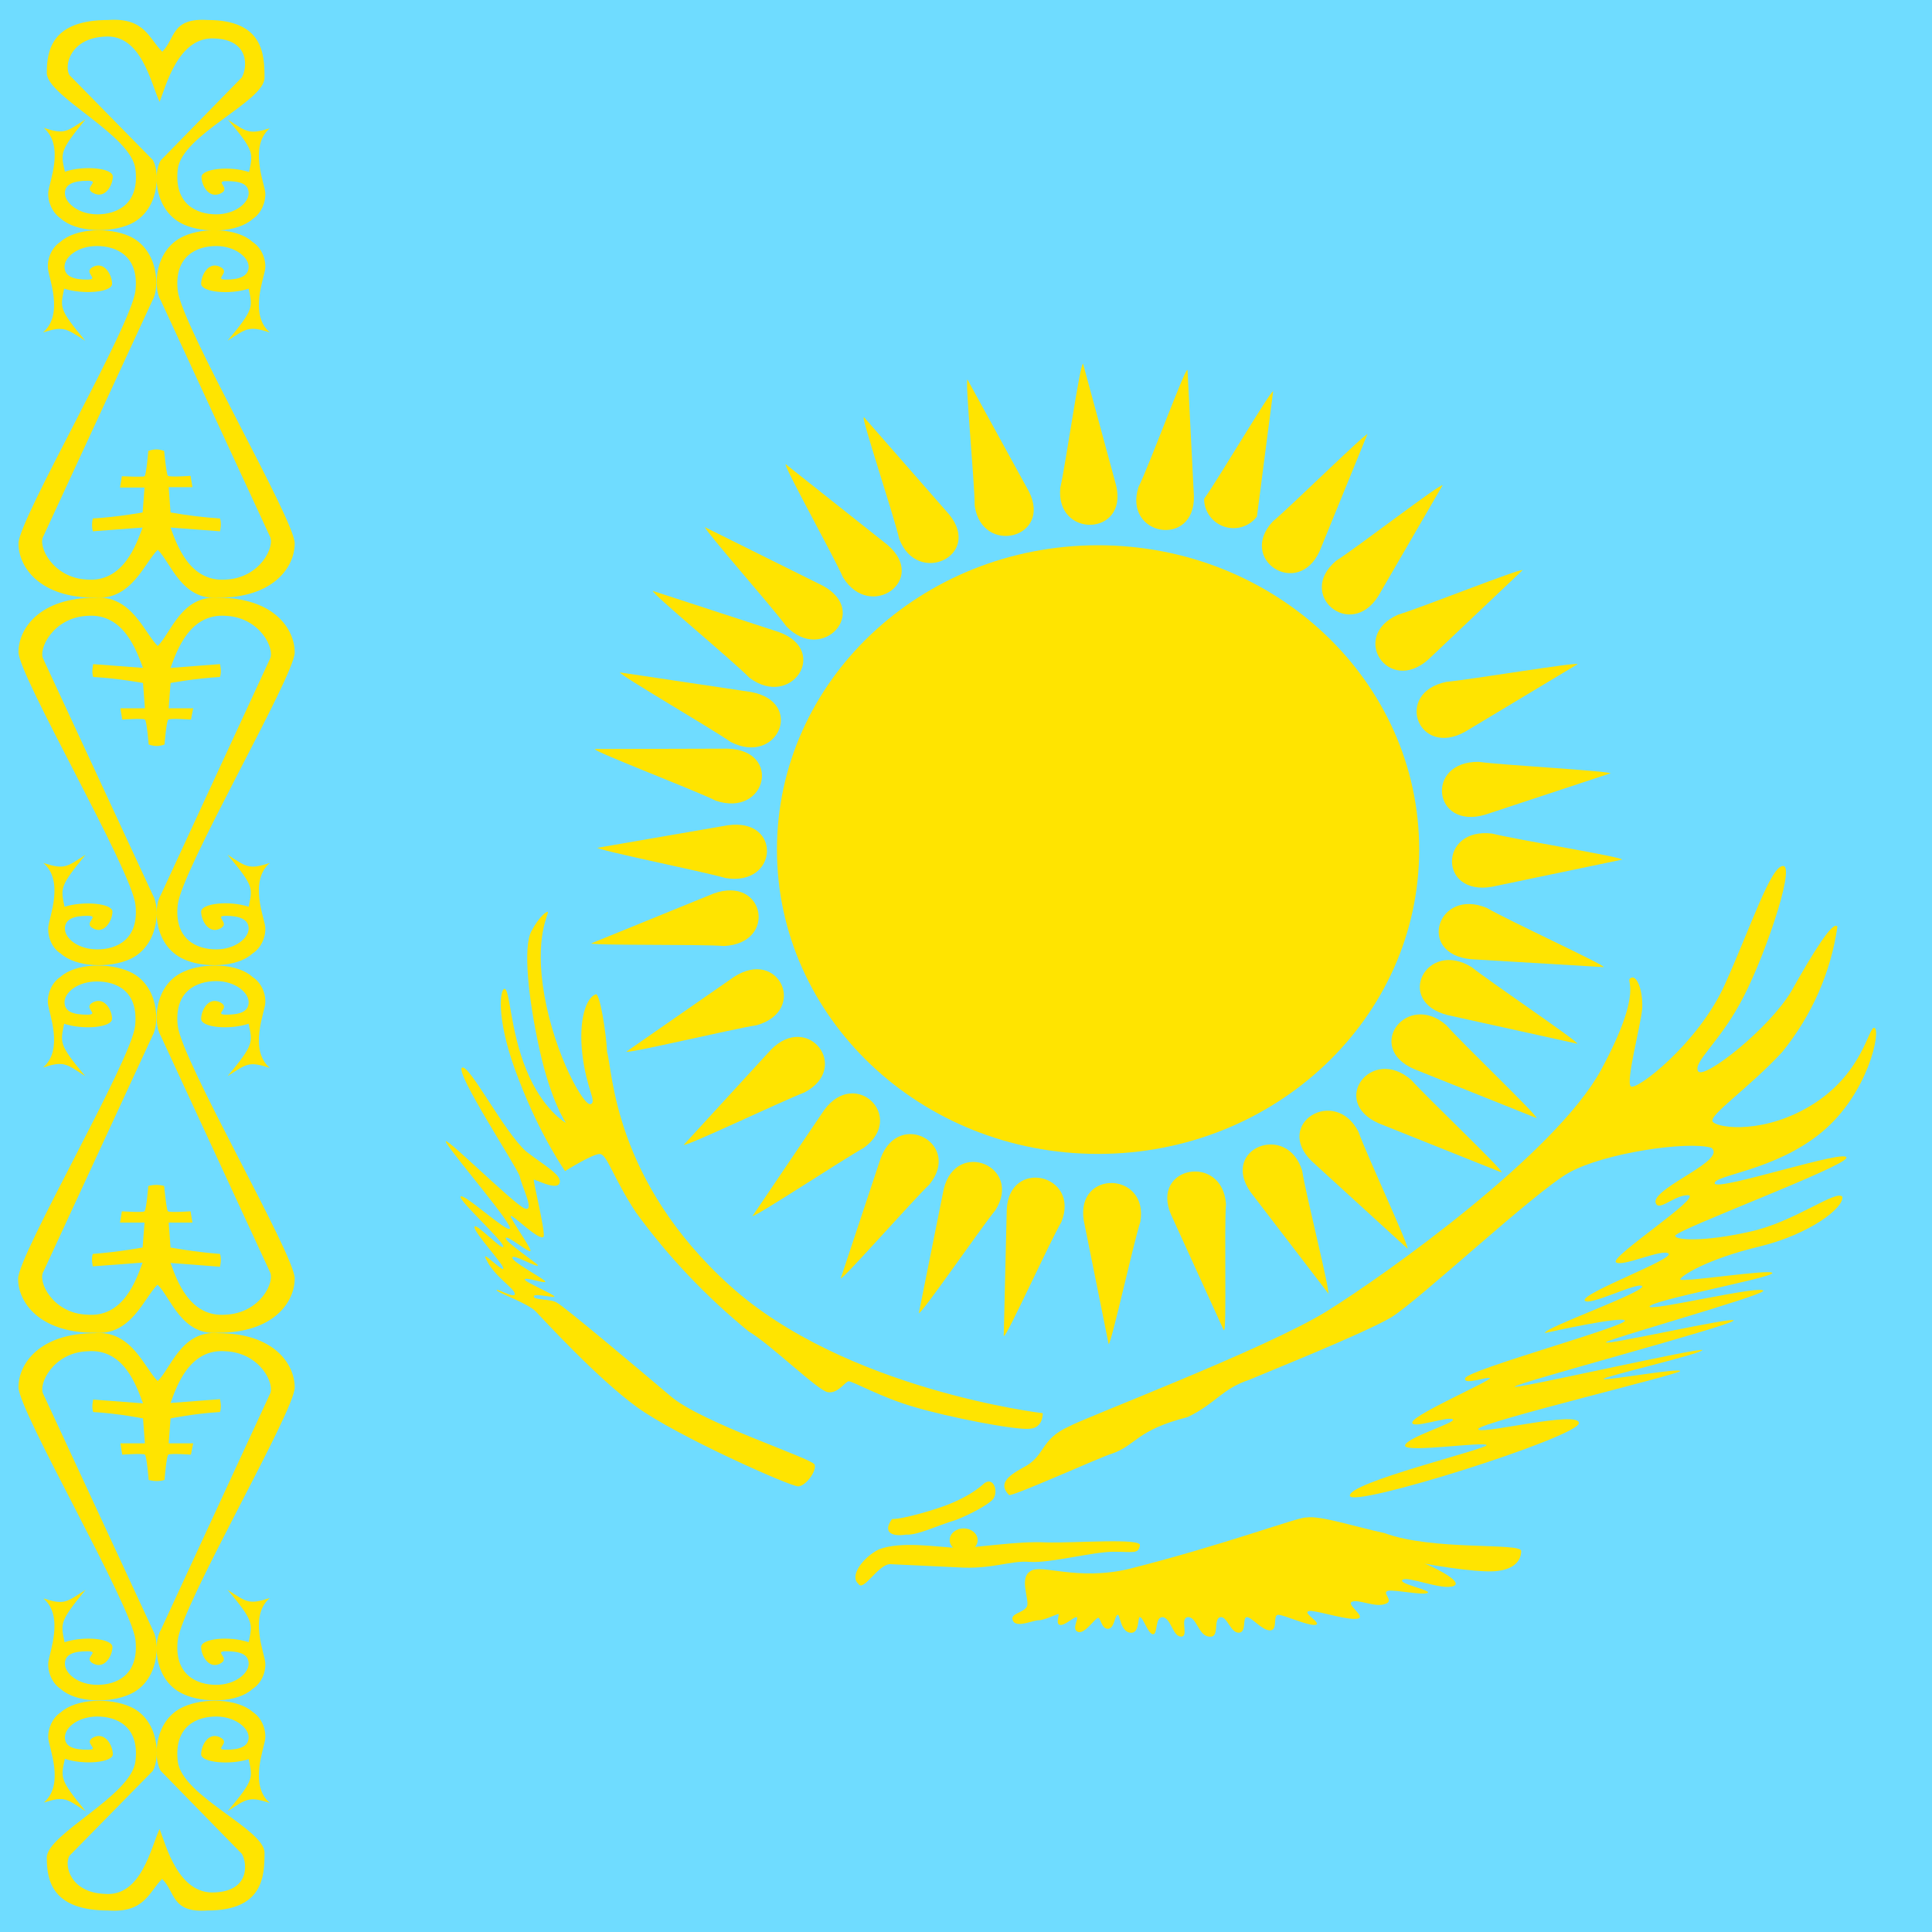
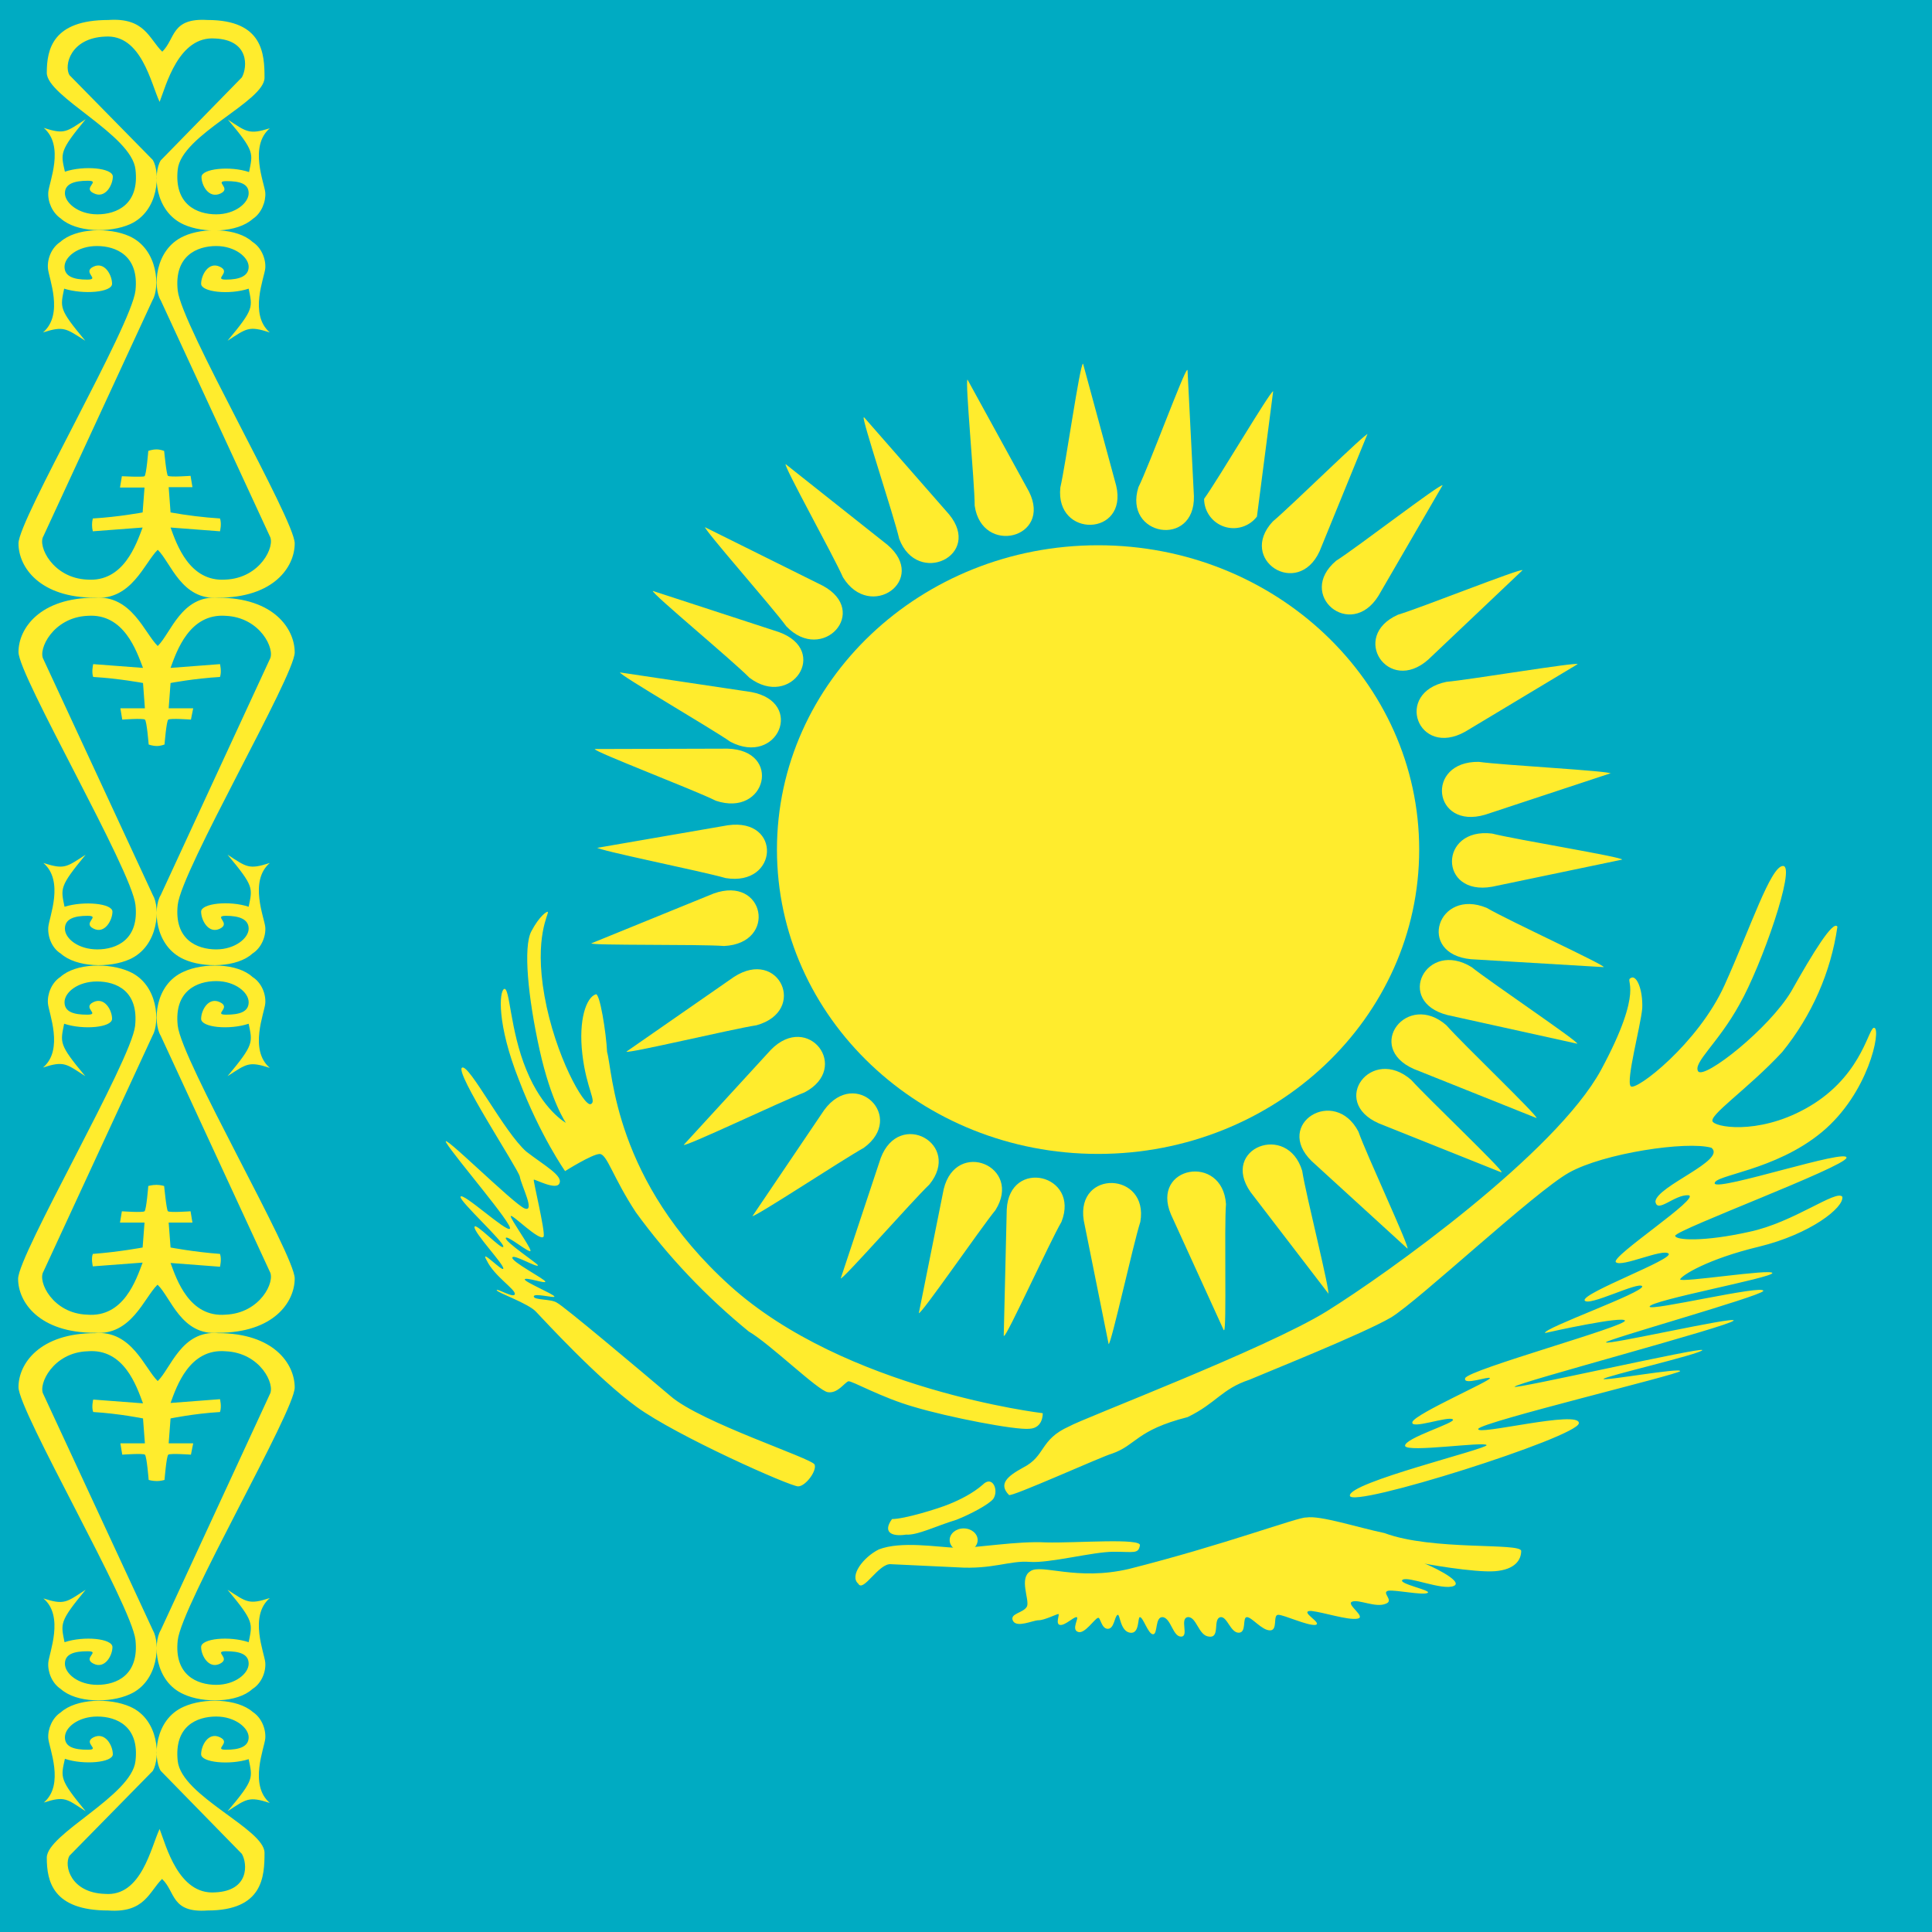
<svg xmlns="http://www.w3.org/2000/svg" id="flag-icons-kz" viewBox="0 0 512 512">
  <g fill-rule="evenodd">
-     <path fill="#6fdcff" d="M0 0h512v512H0z" />
-     <g fill="#ffe400">
+     <path fill="#00abc2" d="M0 0h512v512H0z" />
+     <g fill="#ffec2d">
      <path d="M43 498c3.5 3.3 2.3 9 12 8.3 14.7 0 15.1-9 15.1-15.3 0-6.3-22-15-23-24.3s5.1-11.8 10.2-11.8c5 0 8.6 3 8.6 5.5s-2.5 3.3-6 3.3 1.5-1.8-1.6-3.3-5 2.2-5 4.5c0 2.2 7.6 2.9 12.6 1.3 1 5 1.6 5.3-5.6 13.8 5.1-3.3 5.6-4 11.2-2.2-5.6-4.8-1.4-14.6-1.2-17.1s-1-5.5-3.3-7c-4.1-3.6-13-3.8-18.3-1.4-7.8 3.4-8.2 13.6-6.1 17l21.5 22c1.5 2.6 2 9.8-7.1 10.2-9.7.7-13-12.4-14.7-16.8-2.3 4.8-4.8 18-14.5 17.2-9.1-.3-10.9-7.5-9.4-10.1l22.1-22.5c2-3.4 1.7-13.6-6-17-5.4-2.4-14.3-2.2-18.4 1.5-2.2 1.4-3.5 4.4-3.3 6.9s4.4 12.3-1.2 17c5.6-1.8 6-1 11.1 2.3-7-8.5-6.6-8.9-5.5-13.9 5 1.7 12.7 1 12.7-1.2 0-2.3-2-6-5.1-4.5-3 1.5 2 3.3-1.5 3.3-3.6 0-6.1-.7-6.1-3.3s3.5-5.5 8.6-5.5 11.2 2.6 10.1 11.8c-1 9.2-23.5 19.3-23.5 25.6 0 6.3 1.6 14 16.3 14 9.7.7 10.8-5 14.3-8.4z" />
      <path d="M41.8 366c3.5-3.4 6.3-13.5 16-12.7 14.7 0 20.3 8.1 20.3 14.4 0 6.3-30 57.7-31 67-1 9.2 5.1 11.8 10.2 11.8 5 0 8.6-3 8.6-5.6s-2.5-3.3-6-3.3 1.4 1.8-1.6 3.3-5-2.2-5-4.4c0-2.3 7.5-3 12.6-1.3 1-5 1.5-5.4-5.6-13.9 5.1 3.3 5.6 4 11.2 2.2-5.6 4.8-1.4 14.6-1.2 17.1s-1 5.5-3.4 7c-4 3.7-13 3.8-18.2 1.4-7.8-3.4-8.2-13.6-6.1-17l28.9-62.5c1.5-2.6-2.5-11-11.7-11.4-9.6-.8-13 9.3-14.6 13.7l13.1-1s.5 2 0 3.4c-6.8.4-13.1 1.7-13.1 1.7l-.5 6.6h6.5l-.6 3s-5.4-.4-6 0c-.5.4-1 6.7-1 6.7s-1 .3-2 .3c-1.2 0-2.2-.3-2.2-.3s-.5-6.3-1-6.7c-.5-.4-6 0-6 0l-.5-3h6.5l-.5-6.6s-6.4-1.3-13.2-1.7c-.5-1.3 0-3.3 0-3.3l13.2 1c-1.7-4.5-5-14.6-14.7-13.8-9.1.3-13.2 8.8-11.7 11.4l29 62.5c2 3.4 1.6 13.6-6.1 17-5.3 2.4-14.2 2.3-18.3-1.4-2.3-1.5-3.5-4.5-3.3-7s4.3-12.3-1.3-17c5.6 1.8 6.1 1 11.2-2.3-7 8.5-6.6 8.9-5.6 13.9 5.1-1.7 12.7-1 12.7 1.3 0 2.2-2 5.9-5 4.4-3.1-1.5 2-3.3-1.6-3.3-3.5 0-6 .7-6 3.3s3.5 5.6 8.6 5.6 11.1-2.6 10.1-11.9c-1-9.2-31-60.6-31-67 0-6.2 5.6-14.3 20.3-14.3 9.7-.8 13.1 9.3 16.6 12.7z" />
      <path d="M41.8 340.5c3.5 3.4 6.3 13.5 16 12.7 14.7 0 20.3-8.1 20.3-14.4 0-6.3-30-57.7-31-67-1-9.2 5.1-11.8 10.2-11.8 5 0 8.6 3 8.6 5.6s-2.5 3.3-6 3.3 1.5-1.8-1.6-3.3-5 2.2-5 4.4c0 2.3 7.5 3 12.6 1.3 1 5 1.5 5.4-5.6 13.9 5.1-3.3 5.6-4 11.2-2.2-5.6-4.8-1.4-14.6-1.2-17.1s-1-5.5-3.4-7c-4-3.7-13-3.8-18.2-1.4-7.8 3.4-8.2 13.6-6.1 17L71.5 337c1.5 2.6-2.5 11-11.7 11.4-9.6.8-13-9.3-14.6-13.7l13.1 1s.5-2 0-3.4c-6.8-.5-13.1-1.7-13.1-1.7l-.5-6.6H51l-.5-3s-5.4.4-6 0c-.4-.4-1-6.7-1-6.7s-1-.3-2-.3c-1.2 0-2.2.3-2.2.3s-.5 6.3-1 6.7c-.5.4-6 0-6 0l-.5 3h6.5l-.5 6.6s-6.4 1.2-13.2 1.7c-.5 1.3 0 3.3 0 3.3l13.2-1c-1.7 4.5-5 14.6-14.7 13.8-9.1-.3-13.2-8.8-11.6-11.4l28.9-62.5c2-3.4 1.6-13.6-6.1-17-5.3-2.4-14.2-2.3-18.3 1.4-2.3 1.5-3.5 4.5-3.3 7s4.3 12.3-1.3 17c5.6-1.8 6.1-1 11.2 2.3-7.1-8.5-6.6-8.9-5.6-13.9 5.1 1.7 12.7 1 12.7-1.3s-2-5.9-5-4.4 2 3.3-1.6 3.3c-3.5 0-6-.7-6-3.3s3.5-5.5 8.6-5.5 11.1 2.5 10.1 11.8c-1 9.2-31 60.6-31 67 0 6.2 5.6 14.3 20.3 14.3 9.7.8 13.1-9.3 16.6-12.7z" />
      <path d="M41.8 171.2c3.5-3.4 6.3-13.5 16-12.8 14.7 0 20.3 8.2 20.3 14.5 0 6.2-30 57.6-31 66.9-1 9.2 5.1 11.8 10.2 11.8 5 0 8.6-3 8.6-5.5s-2.5-3.4-6-3.4 1.4 1.9-1.6 3.4-5-2.2-5-4.5c0-2.2 7.5-3 12.6-1.3 1-5 1.5-5.3-5.6-13.8 5.1 3.3 5.6 4 11.2 2.2-5.6 4.8-1.4 14.6-1.2 17s-1 5.5-3.4 7c-4 3.7-13 3.9-18.2 1.5-7.8-3.5-8.2-13.7-6.1-17l28.9-62.5c1.5-2.6-2.5-11.1-11.7-11.5-9.6-.7-13 9.4-14.6 13.8l13.1-1s.5 2 0 3.4c-6.8.4-13.1 1.6-13.1 1.6l-.5 6.7h6.5l-.6 3s-5.4-.4-6 0c-.5.3-1 6.6-1 6.6s-1 .4-2 .4c-1.2 0-2.2-.4-2.2-.4s-.5-6.3-1-6.6c-.5-.4-6 0-6 0l-.5-3h6.5l-.5-6.7s-6.4-1.2-13.2-1.6c-.5-1.3 0-3.4 0-3.4l13.2 1c-1.7-4.4-5-14.5-14.7-13.8-9.1.4-13.2 8.9-11.7 11.5l29 62.5c2 3.3 1.6 13.5-6.1 17-5.3 2.4-14.2 2.2-18.3-1.5-2.3-1.4-3.5-4.4-3.3-7s4.3-12.2-1.3-17c5.6 1.8 6.1 1.1 11.2-2.2-7 8.5-6.6 8.9-5.6 13.8 5.1-1.6 12.7-.9 12.7 1.3s-2 6-5 4.5c-3.1-1.5 2-3.4-1.6-3.4-3.5 0-6 .8-6 3.4s3.5 5.5 8.6 5.5 11.1-2.6 10.1-11.8c-1-9.3-31-60.7-31-67 0-6.2 5.6-14.4 20.3-14.4 9.7-.7 13.1 9.4 16.6 12.8z" />
      <path d="M41.8 145.7c3.5 3.4 6.3 13.4 16 12.7 14.7 0 20.3-8.1 20.3-14.4 0-6.3-30-57.7-31-67-1-9.2 5.1-11.8 10.2-11.8 5 0 8.6 3 8.6 5.5s-2.5 3.4-6 3.4 1.5-1.9-1.6-3.4-5 2.3-5 4.5 7.5 3 12.6 1.3c1 5 1.5 5.3-5.6 13.8 5.1-3.3 5.6-4 11.2-2.2-5.6-4.8-1.4-14.6-1.2-17s-1-5.5-3.4-7c-4-3.7-13-3.9-18.2-1.5-7.8 3.5-8.2 13.7-6.1 17l28.9 62.5c1.5 2.6-2.5 11.1-11.7 11.5-9.6.7-13-9.4-14.6-13.8l13.1 1s.5-2 0-3.4a117 117 0 0 1-13.1-1.6l-.5-6.7H51l-.5-3s-5.4.4-6 0c-.4-.3-1-6.6-1-6.6s-1-.4-2-.4c-1.2 0-2.2.4-2.2.4s-.5 6.3-1 6.7c-.5.3-6 0-6 0l-.5 3h6.5l-.5 6.6s-6.4 1.2-13.2 1.6a7 7 0 0 0 0 3.4l13.2-1c-1.7 4.4-5 14.5-14.7 13.8-9.1-.4-13.2-8.9-11.6-11.5l28.9-62.5c2-3.3 1.6-13.5-6.1-17-5.3-2.4-14.2-2.2-18.3 1.5-2.3 1.5-3.5 4.4-3.3 7s4.3 12.2-1.3 17c5.6-1.8 6.1-1 11.2 2.2-7.1-8.5-6.6-8.8-5.6-13.8 5.1 1.6 12.7 1 12.7-1.3s-2-6-5-4.5 2 3.4-1.6 3.4c-3.5 0-6-.8-6-3.4s3.5-5.5 8.6-5.5S36.9 67.8 35.9 77c-1 9.3-31 60.7-31 67 0 6.3 5.6 14.4 20.3 14.4 9.7.7 13.1-9.3 16.6-12.7z" />
      <path d="M43 13.7c3.5-3.4 2.3-9 12-8.4 14.7 0 15.1 9 15.1 15.3 0 6.3-22 15.1-23 24.3-1 9.3 5.1 11.9 10.2 11.9 5 0 8.6-3 8.6-5.6S63.4 48 60 48s1.5 1.9-1.6 3.3-5-2.2-5-4.4 7.6-3 12.6-1.3c1-5 1.6-5.4-5.6-13.9 5 3.3 5.6 4 11.1 2.3-5.6 4.8-1.4 14.6-1.2 17s-1 5.5-3.3 7c-4.1 3.7-13 3.9-18.3 1.5-7.8-3.5-8.2-13.7-6.1-17l21.5-22c1.5-2.7 2-9.9-7.1-10.3-9.7-.7-13 12.5-14.7 16.8C40 22.2 37.5 9 27.8 9.7c-9.1.4-10.9 7.6-9.4 10.2l22.1 22.5c2 3.3 1.7 13.5-6 17-5.4 2.4-14.3 2.2-18.4-1.5-2.2-1.5-3.5-4.4-3.3-7s4.4-12.2-1.2-17c5.6 1.8 6 1 11.1-2.3-7 8.5-6.6 9-5.5 13.9 5-1.7 12.7-1 12.7 1.3 0 2.2-2 6-5.1 4.4-3-1.4 2-3.3-1.5-3.3-3.6 0-6.1.8-6.1 3.3s3.5 5.6 8.6 5.6S37 54.2 35.9 44.9c-1-9.2-23.5-19.3-23.5-25.6 0-6.3 1.6-14 16.3-14 9.7-.7 10.8 5 14.3 8.4z" />
    </g>
-     <g fill="#ffe400" transform="translate(-220 40)">
+     <g fill="#ffec2d" transform="translate(-220 40)">
      <rect width="170.2" height="161.3" x="425.9" y="104.5" rx="85.1" ry="80.7" />
      <path d="M507 56.4c-.8 0-4.6 26.8-6 32.8-1.4 13.5 18 13 14.8-.5L507 56.3zm6.8 259.8c.7 0 6.5-26.5 8.4-32.4 2.3-13.3-17.1-14-15-.4l6.6 32.8zM378.2 184.6c0 .7 27.9 6.3 34.1 8.1 14 2.3 15-16 .6-14l-34.7 6zm271.7 3.2c0-.7-28.2-5.3-34.5-6.9-14.1-1.7-14.2 16.6 0 14.1l34.5-7.2zM406.8 99.6c-.5.5 17.9 21.3 21.6 26.4 9.6 10 22.3-4 9.6-10.8l-31.2-15.5zm211.1 171c.5-.5-19.7-19.7-23.9-24.4-10.5-9.2-21.8 5.7-8.6 11.5l32.5 13zm-169-200c-.6.3 8 26.1 9.4 32.2 4.8 12.7 22.2 4.4 13.2-6.5L449 70.6zM572 303c.7-.3-6-26.6-6.9-32.7-3.9-13-21.8-6-13.7 5.6l20.7 27zm30.3-214.4c-.6-.5-22.8 16.6-28.2 20-10.7 9 3.8 21.2 11.2 9.3l17-29.3zm-183 193.7c.5.5 24-15 29.6-18.1 11.3-8.2-2.2-21.4-10.5-10l-19 28.1zm-35-144.1c-.3.6 24 14.7 29.3 18.4 12.5 6.5 19.8-10.5 5.5-13.2l-34.8-5.2zM638 236.6c.3-.6-23-16.3-28-20.3-12-7.4-20.5 9.1-6.4 12.7l34.4 7.6zM557.4 63.7c-.7-.2-14.6 23.4-18.3 28.5a7.8 7.8 0 0 0 14 4.7l4.3-33.2zM463.5 308c.7.3 16.3-22.4 20.3-27.3 7.3-11.6-10.4-19-13.7-5.6l-6.6 32.9zM386 238.7c.3.6 28-6 34.5-7 13.6-3.8 6-20.6-6-12.8L386 238.7zM638.1 136c-.2-.6-28.3 4.1-34.8 4.7-14 2.9-7.5 20.2 5 13.2l29.8-17.9z" />
      <path d="M534.6 58.1c-.7-.1-10.1 25.4-12.9 31-4.1 13 15 16.2 14.7 2.4L534.7 58zM486.1 314c.7.2 12-24.7 15.2-30.2 5-12.6-13.8-17-14.5-3.3L486 314zm-9.7-253.4c-.7.2 1.9 27.2 1.9 33.4 1.9 13.3 20.6 8.7 14.4-3.7l-16.3-29.7zm68 251.9c.7-.1 0-27.2.5-33.4-.9-13.5-20-10.1-14.6 2.7l14 30.7zM428.2 83c-.6.4 12.7 24.3 15.2 30 7.2 11.7 22.7.7 11.8-8.6l-27-21.4zM593 290.9c.6-.4-11-25.2-13-31-6.3-12.1-22.5-2.1-12.4 7.8l25.4 23.2zM393 116.6c-.4.6 21.1 18.4 25.6 23 11.1 8.4 21.4-7.2 7.8-12.1L393 116.6zm234.2 139.7c.4-.6-19.7-19.8-23.9-24.6-10.4-9.1-21.8 5.8-8.6 11.6l32.5 13zm-249.6-97.8c-.2.7 26.3 10.8 32.1 13.7 13.4 4.5 17.7-13.4 3.1-13.8l-35.2.1zM645 216.3c.3-.6-25.4-12.4-31-15.7-13-5.4-18.7 12.2-4.2 13.6l35.2 2.1zM376.7 210c.1.6 28.7.2 35.2.7 14.2-.7 10.8-18.8-2.8-13.9L376.7 210zm270.2-45c0-.7-28.6-2.2-35-3.1-14.3-.2-12.2 18.1 1.7 14l33.3-11zm-245.7 98.4c.4.6 26-11.6 32-13.9 12.4-6.5 1-21.4-8.9-11.3l-23.1 25.2zm222.3-152.3c-.4-.6-26.7 9.9-33 11.8-12.9 5.7-2.6 21.3 8 11.9l25-23.7zM442.8 298.8c.6.3 18.9-20.5 23.5-24.9 8.7-10.7-8-20-12.9-7l-10.6 31.9zM582.5 75c-.5-.4-20.3 19.1-25.2 23.2-9.4 10.1 6.6 20.5 12.4 7.9L582.4 75z" />
      <g transform="matrix(2.1824 0 0 2.0629 -405 -272.6)">
        <path d="M360.1 247.9c.7 2.5.8 16.5 14.9 30 14 13.4 38 16.4 38 16.4s.1 1.9-1.6 2c-1.7.2-9.9-1.5-14-2.8-4-1.2-7.6-3.4-8-3.3-.5.2-1.3 1.6-2.5 1.4s-7-6.2-9.6-7.8a80.6 80.6 0 0 1-13.7-15.3c-2.8-4.5-3.5-7.5-4.4-7.5s-4.2 2.2-4.2 2.2-3-4.5-5.6-11.7c-2.7-7.2-2.4-11.4-1.8-11.7.7-.3.7 5.3 2.7 10.4 2 5.2 4.8 6.8 4.8 6.8s-1.8-2.7-3.2-9.4-2-13.2-1-15.2 1.9-2.6 2-2.5c.2.2-1.7 3.1-.4 10.8s4.8 14.2 5.6 13.9c.8-.3-.5-1.9-1-6.4s.5-7.3 1.6-7.7c.5-.4 1.3 5 1.4 7.4zm-9.8 12.8c-2.7-2.5-6.9-11.2-7.8-10.8-1 .5 6.8 13 7 14 .2 1.2 1.9 4.6.6 4.1s-10.6-10.3-9.5-8.4 8.1 10.5 7.7 11-5.8-4.8-6-4.1c-.1.6 5.3 5.8 5.2 6.4s-3.5-3.3-3.5-2.5 3.5 4.7 3.5 5.3-3-2.8-2-1c.9 2 3.5 3.7 3.4 4.3s-2.2-.8-2.2-.5c0 .3 3.9 1.7 4.8 2.8 1 1.1 7.4 8.5 12.2 12.2s18.6 10.2 19.6 10.2c.9 0 2.3-2 2-2.8-.3-.8-13.8-5.4-17.5-8.8-3.8-3.4-13-11.6-13.8-12-.7-.5-2.8-.3-2.8-.8s2.7.3 2.5 0c-.1-.3-3.7-1.9-3.6-2.2.2-.3 2.5.6 2.5.3s-4.2-2.6-4-3.1c.1-.5 3.1 1.4 3.1 1 0-.2-4-3-3.9-3.5.1-.5 3.1 2.2 3 1.6s-2.4-4-2.4-4.4c0-.5 3.6 3.4 4 2.6.2-.7-1.3-7.2-1.2-7.3s2.7 1.4 3.1.5c.5-1-1.8-2.3-4-4.1zm46.1 49.2c-1.9.3-2.8-.4-1.7-2 1.5 0 5.5-1.3 6.9-1.9s2.9-1.4 4.1-2.5c1.2-1.3 2 .7 1.3 1.8-.5.7-2.8 2-4.5 2.7-2.5.8-4.7 2-6.1 1.9zm12.5-5.1c-1.3-1.4-.2-2.4 1.7-3.5 2.8-1.5 2-3.6 5.6-5.3 1.6-1 24-10 31.3-14.8s27.8-20.3 33.3-31c5.4-10.6 2.8-11.4 3.6-11.8.7-.5 1.5 1.5 1.4 3.9-.2 2.3-2 9.3-1.4 10s8.2-5.5 11.4-13 5.6-15.3 7.1-15.3c1.6 0-2.6 12.8-5.3 17.8-2.6 5-5.7 7.5-5 8.6.8 1 8.6-5.5 11.3-10.3 2.6-4.9 5.1-9.2 5.6-8.3a34 34 0 0 1-6.7 16.1c-4.2 4.8-9.2 8.3-8.4 9 .7.8 6.4 1.6 12.3-2.4 6-4.1 6.6-10 7.3-9.7.8.3-.7 8.4-6.4 13.4s-13.2 5.5-13 6.6c.4 1 16.3-4.6 16-3.3-.3 1.2-20.6 9.2-20.8 10 0 .6 3.5.8 9-.5 5.4-1.2 10.6-5.5 11.3-4.5.2 1.4-3.9 4.8-10.1 6.4-6.3 1.6-9.4 3.7-9.6 4.2-.1.5 11.2-1.4 11.2-.8s-14.8 3.5-14.9 4.3c-.2.7 14-2.9 13.8-2-.4.7-19.3 6.3-19.1 6.6.1.4 15.8-3.4 15.5-2.8-.4.7-26.4 8-26.6 8.5-.2.4 23-5.2 22.8-4.7s-12 3.4-12 3.7c0 .3 9.5-1.5 9.3-1-.1.4-24 6.5-24.5 7.4-.5 1 12.4-2.5 12.2-.7s-27.7 11-27.8 9.3c-.2-1.7 16.7-6 16.6-6.5-.2-.5-9.7 1-9.9.1-.1-1 6.3-3 5.8-3.4-.5-.5-5.3 1.4-4.9.3.5-1.1 9.6-5.3 9.4-5.6-.1-.3-3.3 1-3 0 .4-1.1 19.7-6.7 19.4-7.4-.3-.6-8.9 1.4-9.7 1.6-.3-.6 12-5.2 11.8-6-.4-.7-6.6 2.7-7 1.8-.2-1 10.9-5.3 10.2-6s-5.7 1.8-6.4 1.1 10.5-8.4 8.8-8.6c-1.7-.1-3.8 2.4-4 .8.2-2 8.7-5.3 6.8-6.9-3-.9-13.1.7-17.3 3.2s-18.2 16.4-21.6 18.6c-3.4 2.1-15 7-17.2 8-3.4 1.2-4 3-7.5 4.8-6.3 1.7-6.2 3.6-9.2 4.7-1.1.3-12.4 5.7-12.5 5.3zm-15.8 7c-1.9 1-3.6 3.4-2.5 4.4.6 1.2 2.5-2.7 4-2.5l8 .4c4.3.3 6.4-.9 8.8-.7s7.7-1.3 10.2-1.3 3 .3 3.2-.8c.3-1-7.8-.3-11.4-.4-3.6-.2-8.1.7-10.8.7-2.5-.1-6.8-.9-9.5.2z" />
        <rect width="3.4" height="3" x="401.7" y="309.1" rx="1.7" ry="1.5" />
        <path d="M445 307.7c1.7-.3 6.3 1.3 9.5 2 5.8 2.3 16.6 1.2 16.6 2.3s-.7 2.4-3.2 2.6-8.8-1-8.6-1 5 2.3 3.6 2.9-5.5-1.3-6.2-.8 3.8 1.4 3 1.7c-.6.3-3.7-.4-4.7-.3-1 .2.8 1.3-.4 1.7-1.2.5-3.2-.6-4-.3-.9.3 1.8 2 .6 2.2-1.2.2-4-.8-5.6-1-1.6 0 1.5 1.6.5 1.8-1 .1-3.8-1.3-4.5-1.3s0 2-1 2-2.2-1.7-2.8-1.7 0 2-1 2-1.4-2.1-2.2-2c-1 .2 0 2.7-1.4 2.5-1.3-.1-1.5-2.6-2.6-2.5-1 .2.2 2.5-.8 2.5s-1.2-2.3-2.2-2.5c-1-.1-.6 2.2-1.2 2.2s-1.2-2.2-1.6-2.2c-.3 0 0 2.2-1.2 2s-1.2-2.4-1.5-2.3c-.4.2-.4 1.8-1.2 1.8s-.9-1.6-1.2-1.4c-.4.1-1.6 2.1-2.4 1.8-.9-.3.2-1.9-.2-1.9s-1.4 1.1-2 1 0-1.4-.2-1.4-1.7.8-2.4.8-2.6 1-3.1.1c-.5-1 1.3-1 1.7-1.9.3-.9-1-3.6.4-4.5 1.3-1 5.6 1.3 12-.3 11.6-3.1 20.6-6.7 21.5-6.6z" />
      </g>
    </g>
  </g>
</svg>
